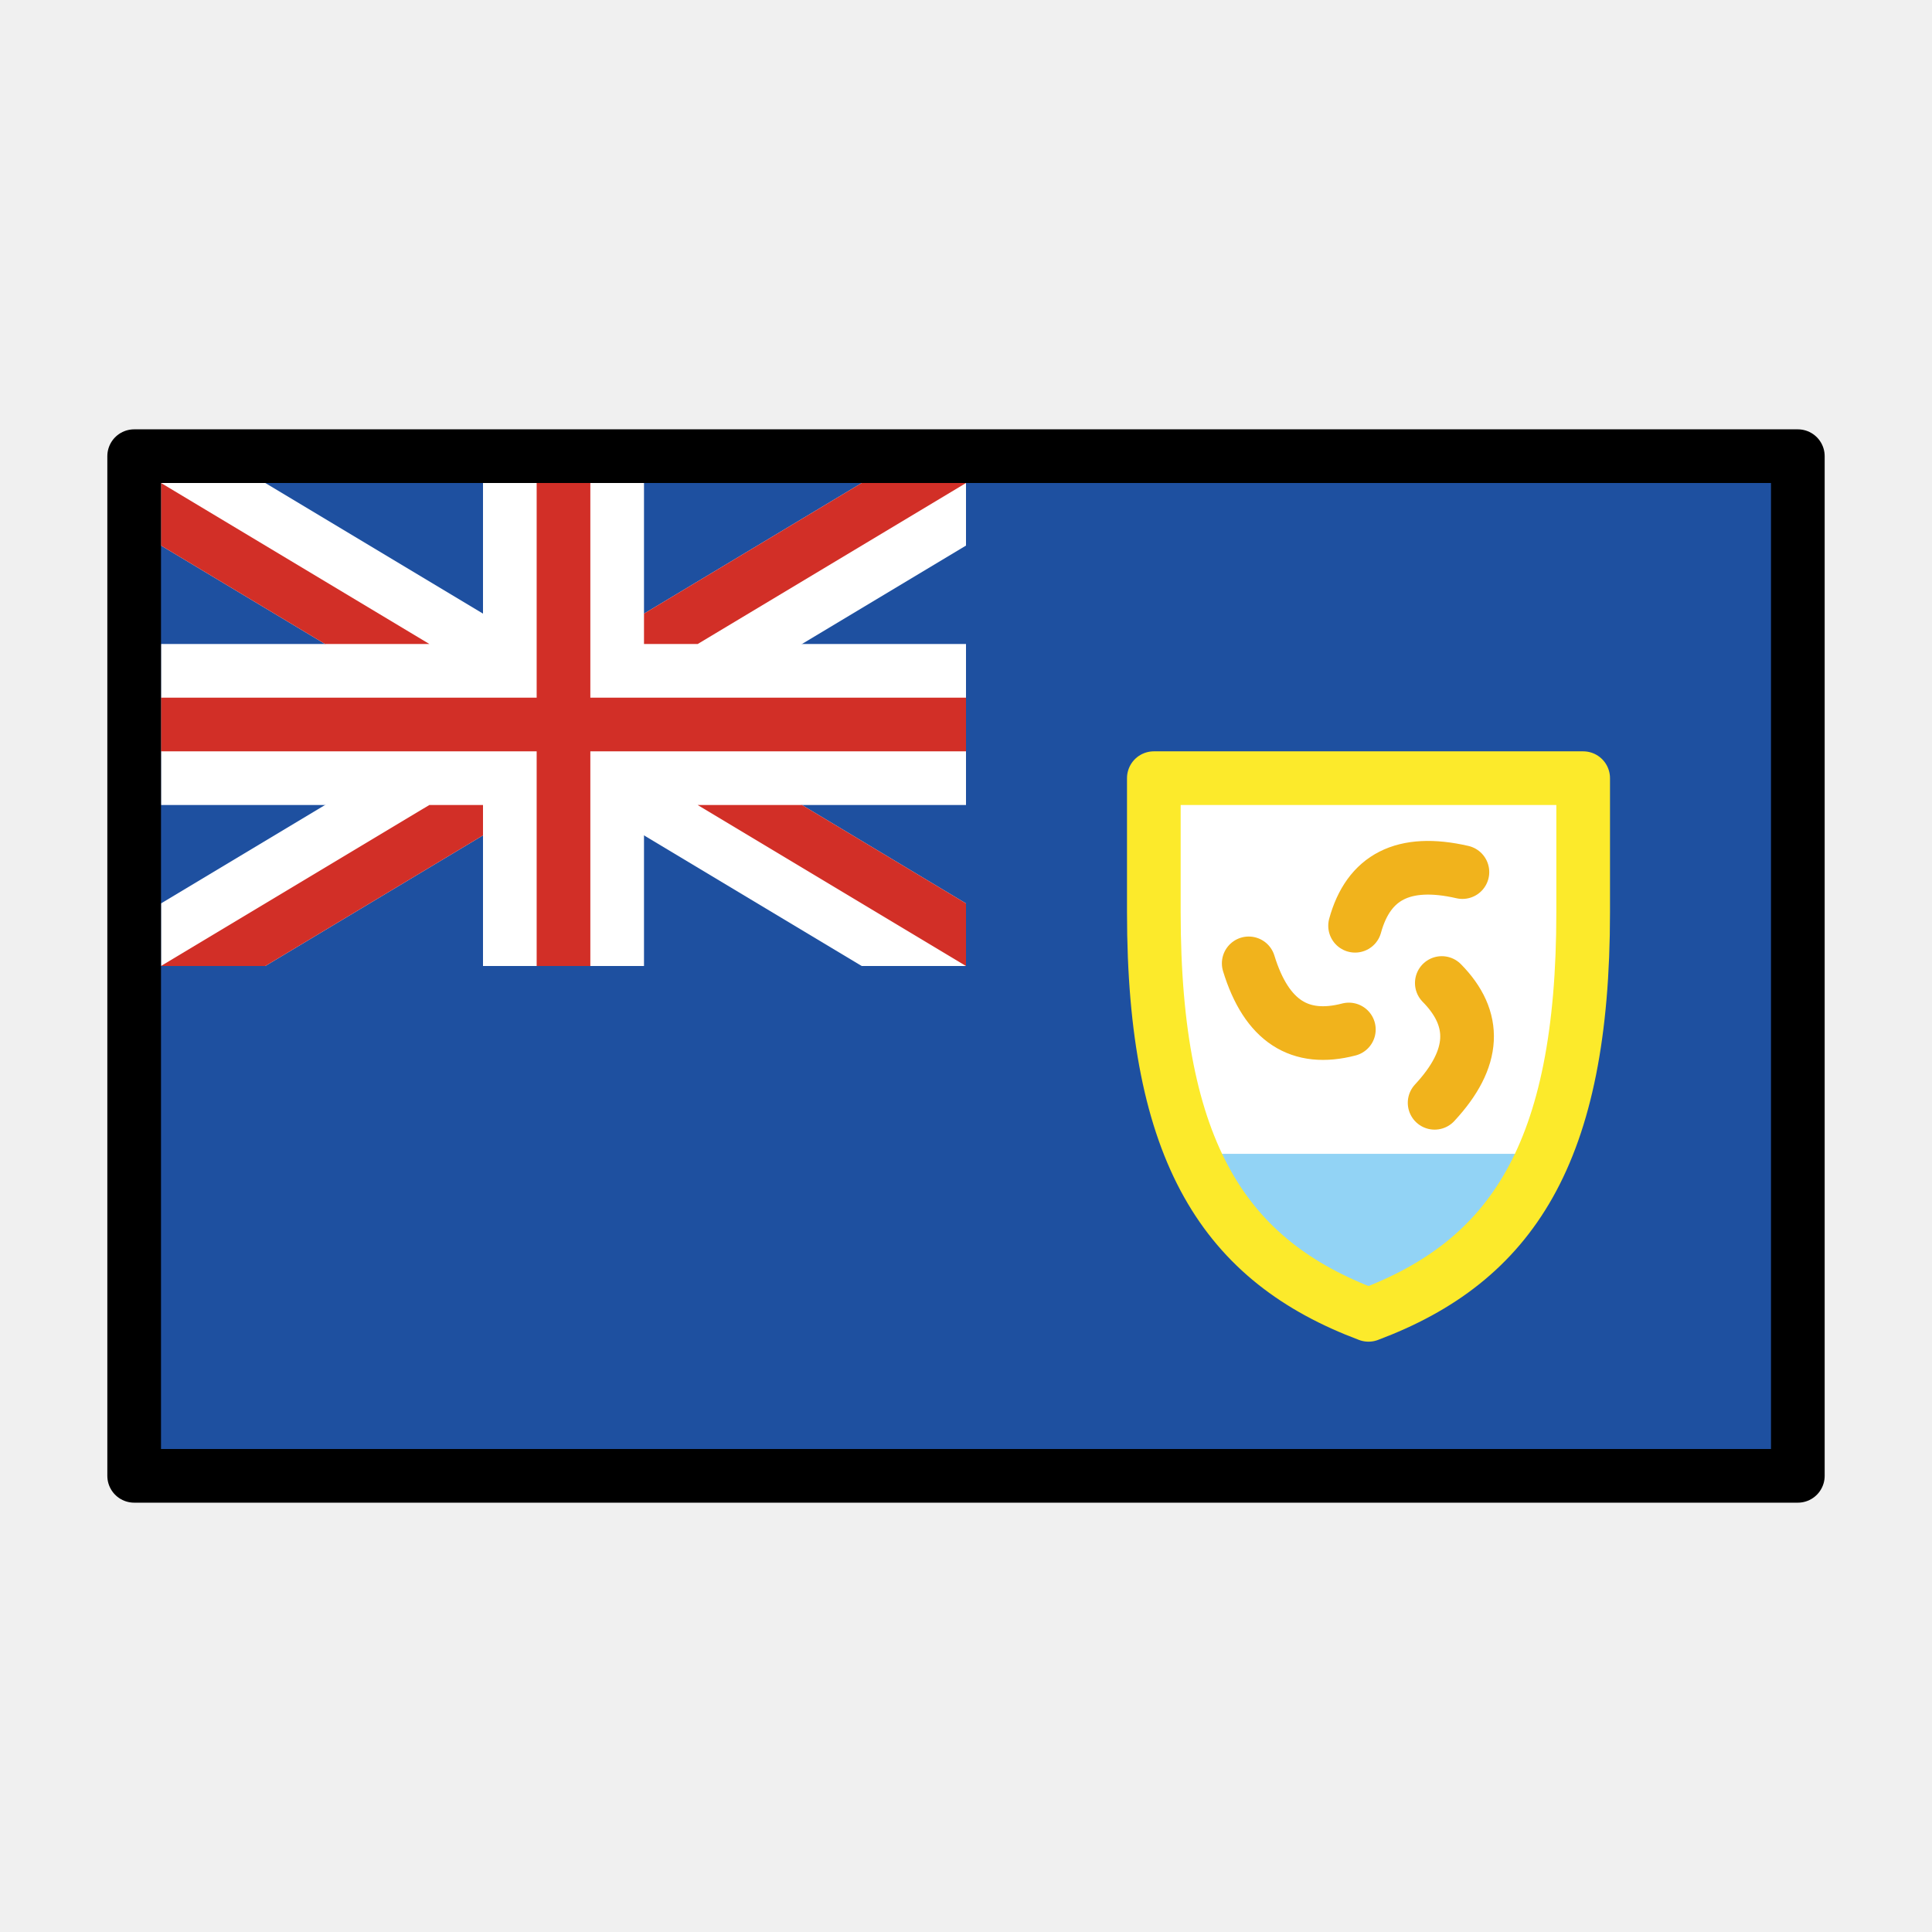
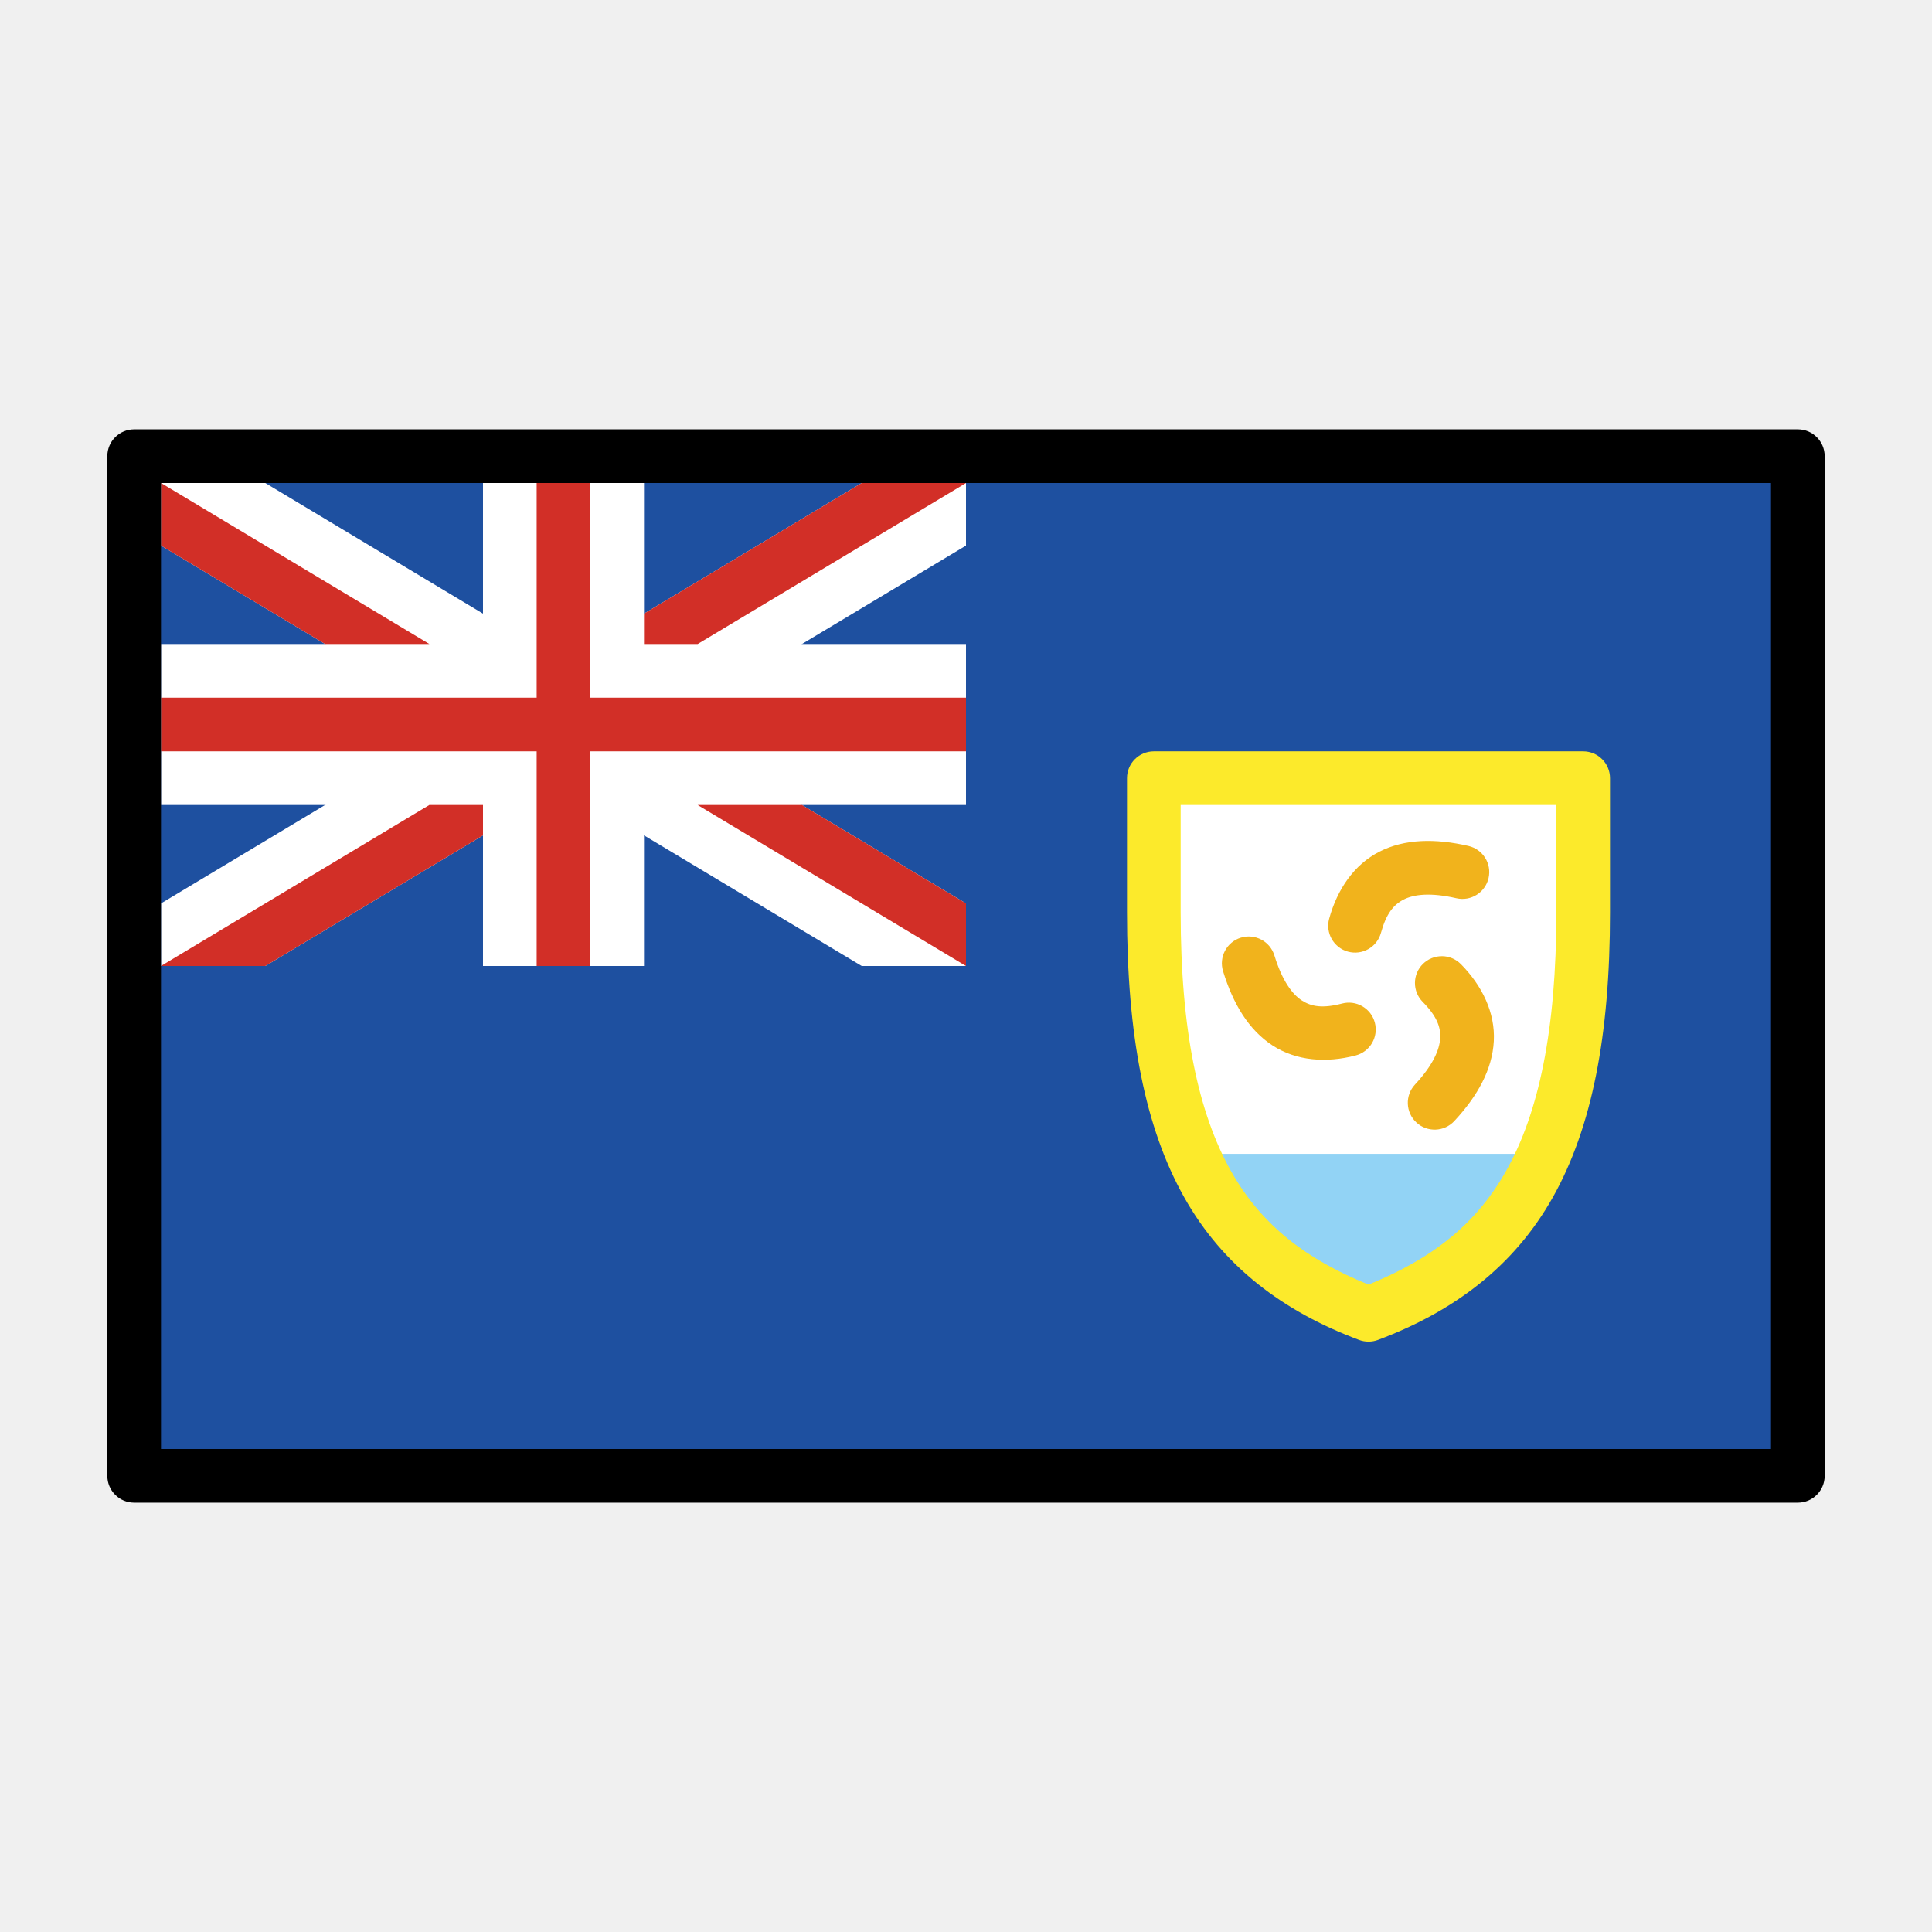
<svg xmlns="http://www.w3.org/2000/svg" id="emoji" viewBox="0 0 72 72" version="1.1">
  <defs id="defs72905" />
-   <path id="rect72862" style="fill:#1e50a0" d="M 5,17 H 67 V 55 H 5 Z" />
-   <path fill="#ffffff" d="m 59,29 v 5 c 0,9 -2.667,13 -8,15 -5.333,-2 -8,-6 -8,-15 v -5 z" id="path72864" />
-   <path id="polygon72866" style="fill:#ffffff" d="M 36,36 V 33.668 L 9.887,18 H 6 v 2.332 L 32.113,36 Z" />
-   <path id="polygon72868" style="fill:#ffffff" d="M 6,36 H 9.887 L 36,20.332 V 18 H 32.113 L 6,33.668 Z" />
-   <path id="rect72870" style="fill:#ffffff" d="m 6,24 h 30 v 6 H 6 Z" />
-   <path id="rect72872" style="fill:#ffffff" d="m 18,18 h 6 v 18 h -6 z" />
-   <path id="rect72874" style="fill:#d22f27" d="m 20,18 h 2 v 18 h -2 z" />
-   <path id="rect72876" style="fill:#d22f27" d="m 6,26 h 30 v 2 H 6 Z" />
-   <path id="polygon72878" style="fill:#d22f27" d="M 36,35.999 V 33.668 L 29.887,30 H 26 l 10,6 z" />
-   <path id="polygon72880" style="fill:#d22f27" d="M 26.001,24 36,18.001 V 18 H 32.113 L 24,22.868 V 24 Z" />
-   <path id="polygon72882" style="fill:#d22f27" d="m 6,18.001 v 2.331 L 12.113,24 h 3.888 l -10,-6 z" />
-   <path id="polygon72884" style="fill:#d22f27" d="M 16,30 6,35.999 V 36 H 9.887 L 18,31.132 V 30 Z" />
-   <path fill="none" stroke="#f1b31c" stroke-linecap="round" stroke-linejoin="round" stroke-width="2" d="m 54.5,32.5 c -2.204,-0.506 -3.501,0.187 -4,2" id="path72888" />
-   <path fill="none" stroke="#f1b31c" stroke-linecap="round" stroke-linejoin="round" stroke-width="2" d="m 46.536,35.902 c 0.664,2.162 1.912,2.938 3.732,2.464" id="path72890" />
-   <path fill="none" stroke="#f1b31c" stroke-linecap="round" stroke-linejoin="round" stroke-width="2" d="m 53.464,41.098 c 1.54,-1.656 1.588,-3.125 0.268,-4.464" id="path72892" />
-   <path fill="#92d3f5" d="M 44.455,43 A 10.67,10.67 0 0 0 51,49 10.67,10.67 0 0 0 57.545,43 Z" id="path72894" />
-   <path fill="none" stroke="#fcea2b" stroke-linecap="round" stroke-linejoin="round" stroke-width="2" d="m 59,29 v 5 c 0,9 -2.667,13 -8,15 -5.333,-2 -8,-6 -8,-15 v -5 z" id="path72896" />
-   <path id="rect72899" style="fill:none;stroke:#000000;stroke-width:2;stroke-linecap:round;stroke-linejoin:round" d="M 5,17 H 67 V 55 H 5 Z" />
+   <path id="path77689" style="fill:#1e50a0" d="M 5,17 H 67 V 55 H 5 Z" />
+   <path fill="#ffffff" d="m 59,29 v 5 c 0,9 -2.667,13 -8,15 -5.333,-2 -8,-6 -8,-15 v -5 z" id="path77692" />
+   <path id="path77695" style="fill:#ffffff" d="M 36,36 V 33.668 L 9.887,18 H 6 v 2.332 L 32.113,36 Z" />
+   <path id="path77698" style="fill:#ffffff" d="M 6,36 H 9.887 L 36,20.332 V 18 H 32.113 L 6,33.668 Z" />
+   <path id="path77701" style="fill:#ffffff" d="m 6,24 h 30 v 6 H 6 Z" />
+   <path id="path77704" style="fill:#ffffff" d="m 18,18 h 6 v 18 h -6 z" />
+   <path id="path77707" style="fill:#d22f27" d="m 20,18 h 2 v 18 h -2 z" />
+   <path id="path77710" style="fill:#d22f27" d="m 6,26 h 30 v 2 H 6 Z" />
+   <path id="path77713" style="fill:#d22f27" d="M 36,35.999 V 33.668 L 29.887,30 H 26 l 10,6 z" />
+   <path id="path77716" style="fill:#d22f27" d="M 26.001,24 36,18.001 V 18 H 32.113 L 24,22.868 V 24 Z" />
+   <path id="path77719" style="fill:#d22f27" d="m 6,18.001 v 2.331 L 12.113,24 h 3.888 l -10,-6 z" />
+   <path id="path77722" style="fill:#d22f27" d="M 16,30 6,35.999 V 36 H 9.887 L 18,31.132 V 30 Z" />
+   <path style="color:#000000;fill:#f1b31c;stroke-linecap:round;stroke-linejoin:round;-inkscape-stroke:none" d="m 52.955,31.346 c -0.556,0.029 -1.074,0.152 -1.547,0.393 -0.946,0.481 -1.573,1.407 -1.873,2.496 a 1,1 0 0 0 0.699,1.23 1,1 0 0 0 1.23,-0.699 c 0.2,-0.724 0.472,-1.052 0.85,-1.244 0.378,-0.192 0.998,-0.268 1.961,-0.047 a 1,1 0 0 0 1.199,-0.75 1,1 0 0 0 -0.75,-1.199 C 54.104,31.383 53.511,31.317 52.955,31.346 Z" id="path77674" />
+   <path style="color:#000000;fill:#f1b31c;stroke-linecap:round;stroke-linejoin:round" d="m 46.242,34.945 a 1,1 0 0 0 -0.662,1.25 c 0.374,1.217 0.954,2.187 1.844,2.766 0.89,0.579 2.003,0.658 3.096,0.373 a 1,1 0 0 0 0.717,-1.221 1,1 0 0 0 -1.221,-0.715 c -0.727,0.189 -1.146,0.116 -1.502,-0.115 -0.355,-0.231 -0.731,-0.731 -1.021,-1.676 a 1,1 0 0 0 -1.25,-0.662 z" id="path77677" />
+   <path style="color:#000000;fill:#f1b31c;stroke-linecap:round;stroke-linejoin:round" d="m 53.738,35.635 a 1,1 0 0 0 -0.709,0.287 1,1 0 0 0 -0.01,1.414 c 0.527,0.535 0.675,0.934 0.652,1.357 -0.023,0.424 -0.266,1.001 -0.939,1.725 a 1,1 0 0 0 0.051,1.412 1,1 0 0 0 1.414,-0.051 c 0.867,-0.932 1.416,-1.919 1.473,-2.979 0.056,-1.06 -0.434,-2.065 -1.227,-2.869 a 1,1 0 0 0 -0.705,-0.297 z" id="path77680" />
+   <path fill="#92d3f5" d="M 44.455,43 A 10.67,10.67 0 0 0 51,49 10.67,10.67 0 0 0 57.545,43 Z" id="path77725" />
+   <path style="color:#000000;fill:#fcea2b;stroke-linecap:round;stroke-linejoin:round" d="m 43,28 a 1,1 0 0 0 -1,1 v 5 c 0,4.599 0.675,8.025 2.129,10.615 1.454,2.59 3.699,4.263 6.52,5.32 a 1,1 0 0 0 0.703,0 c 2.821,-1.058 5.065,-2.73 6.52,-5.32 C 59.325,42.025 60,38.599 60,34 v -5 a 1,1 0 0 0 -1,-1 z m 1,2 h 14 v 4 c 0,4.401 -0.659,7.475 -1.871,9.635 C 54.983,45.677 53.298,46.941 51,47.873 48.702,46.941 47.017,45.677 45.871,43.635 44.659,41.475 44,38.401 44,34 Z" id="path77683" />
+   <path style="color:#000000;fill:#000000;stroke-linecap:round;stroke-linejoin:round" d="m 5,16 a 1,1 0 0 0 -1,1 v 38 a 1,1 0 0 0 1,1 h 62 a 1,1 0 0 0 1,-1 V 17 a 1,1 0 0 0 -1,-1 z m 1,2 H 66 V 54 H 6 Z" id="path77686" />
</svg>
